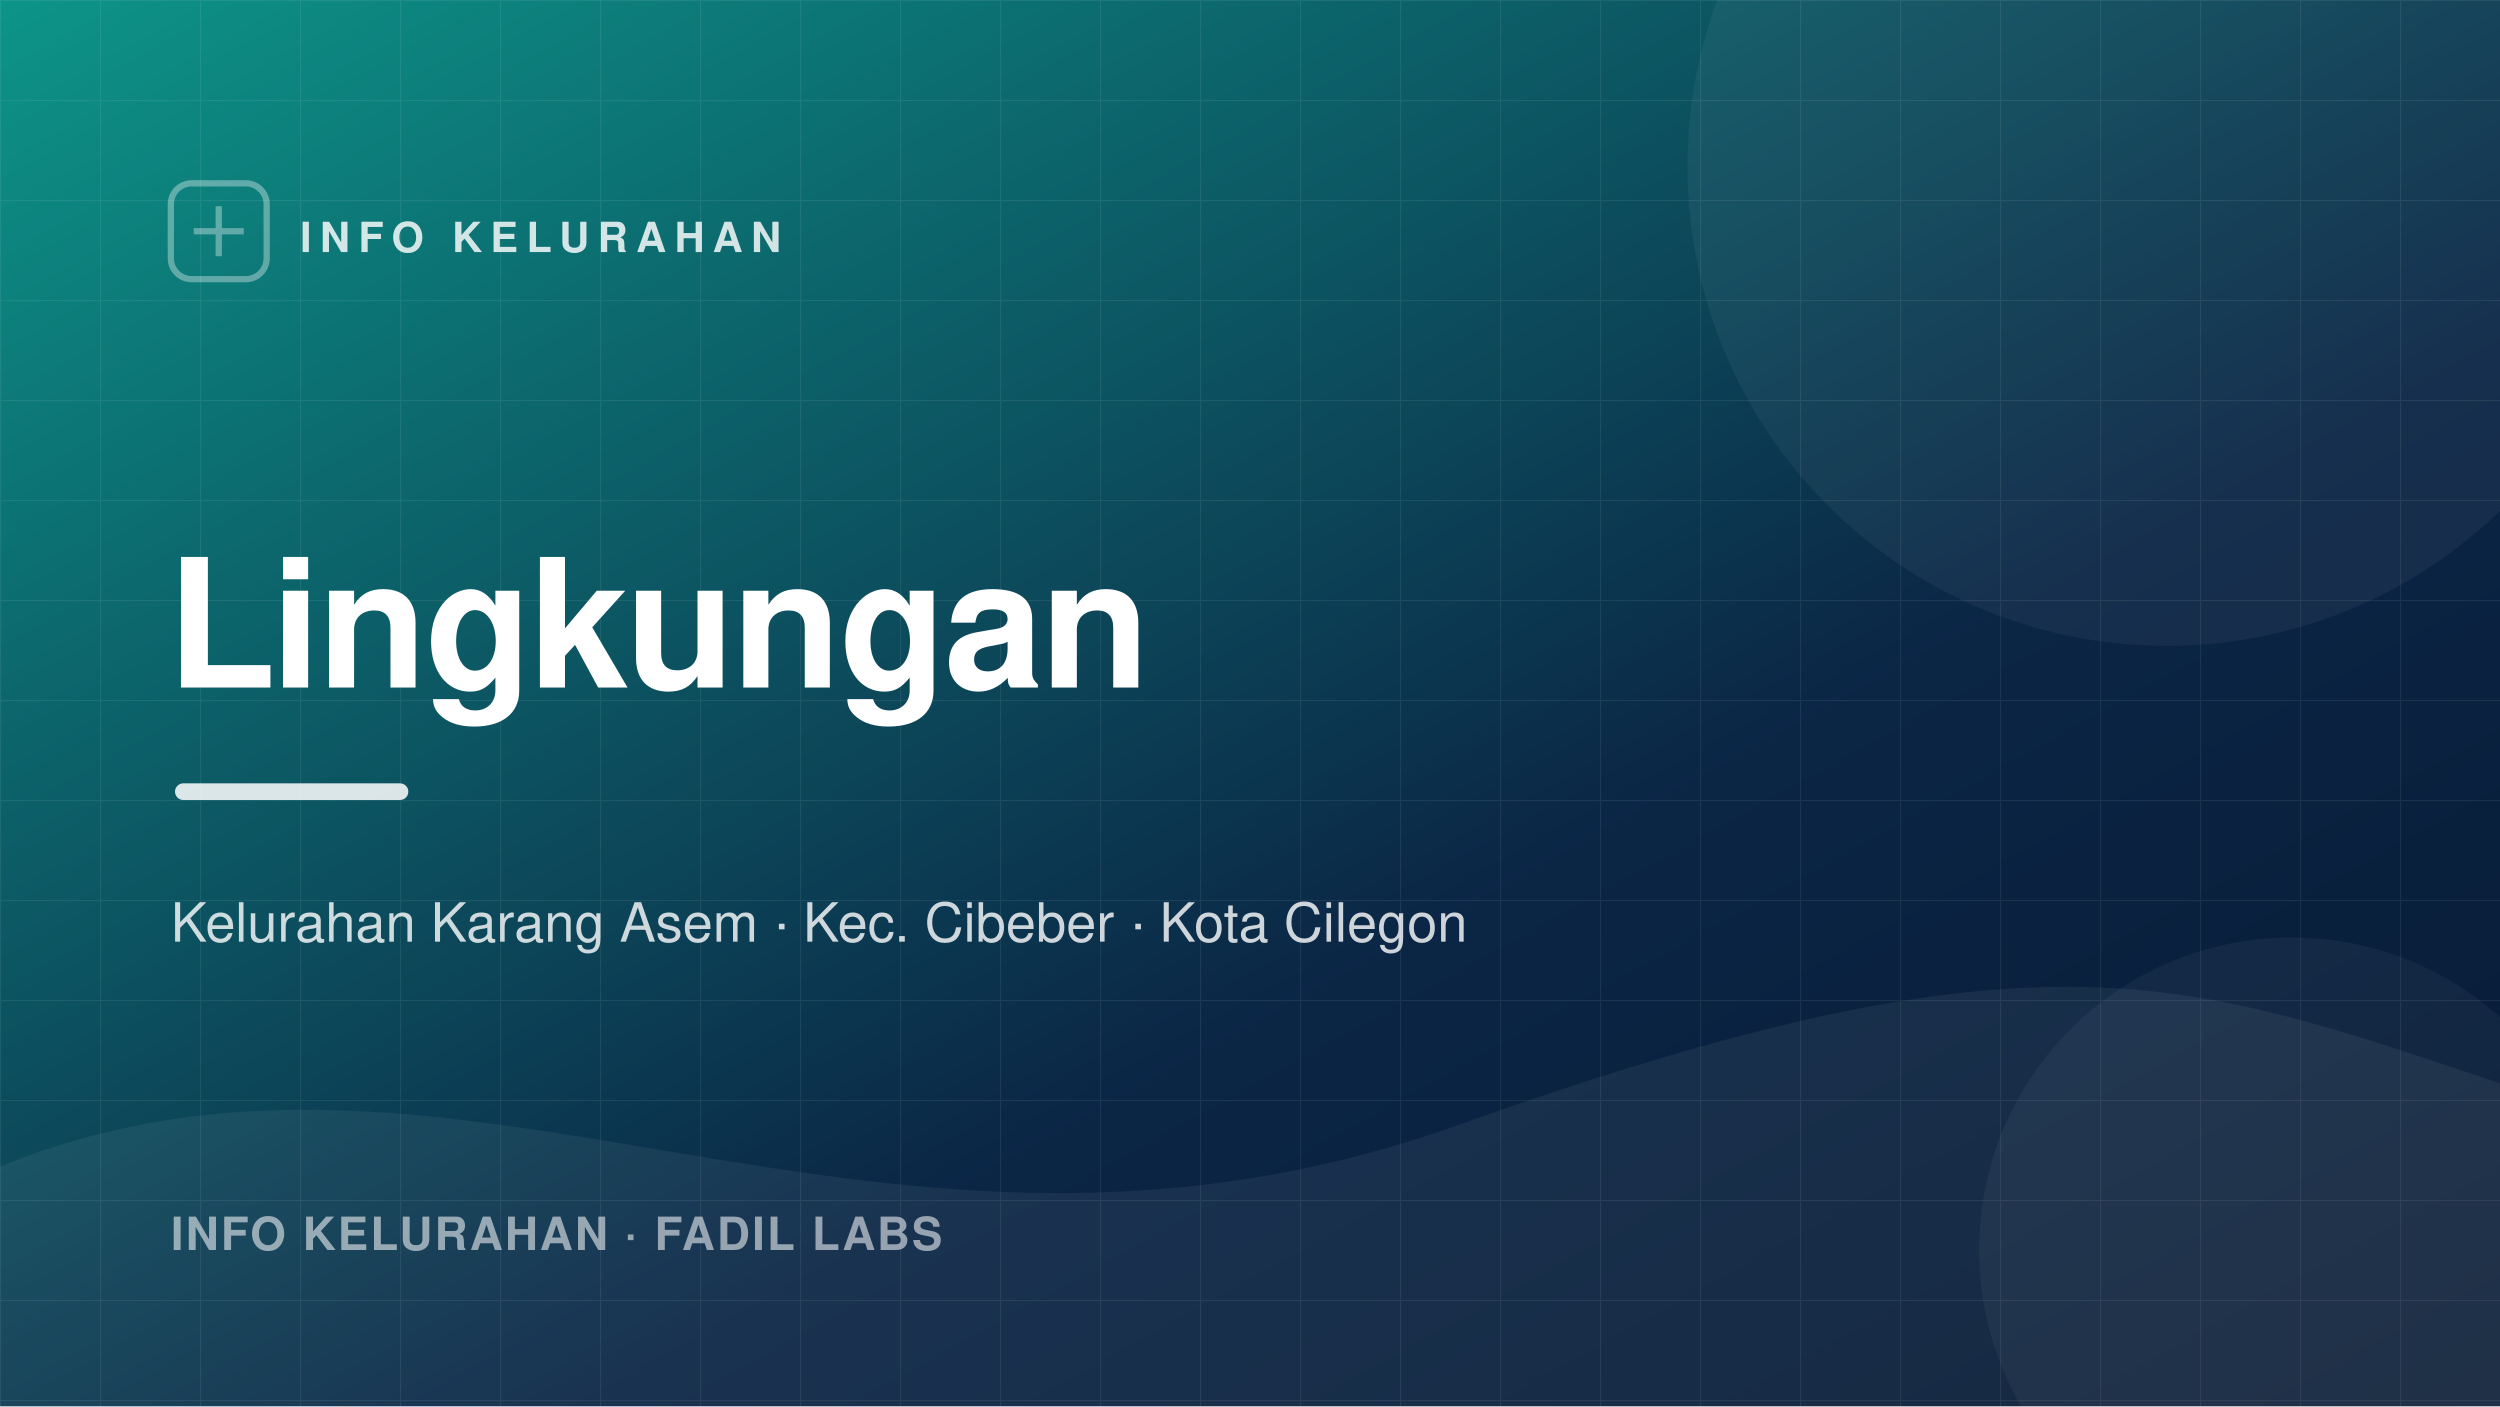
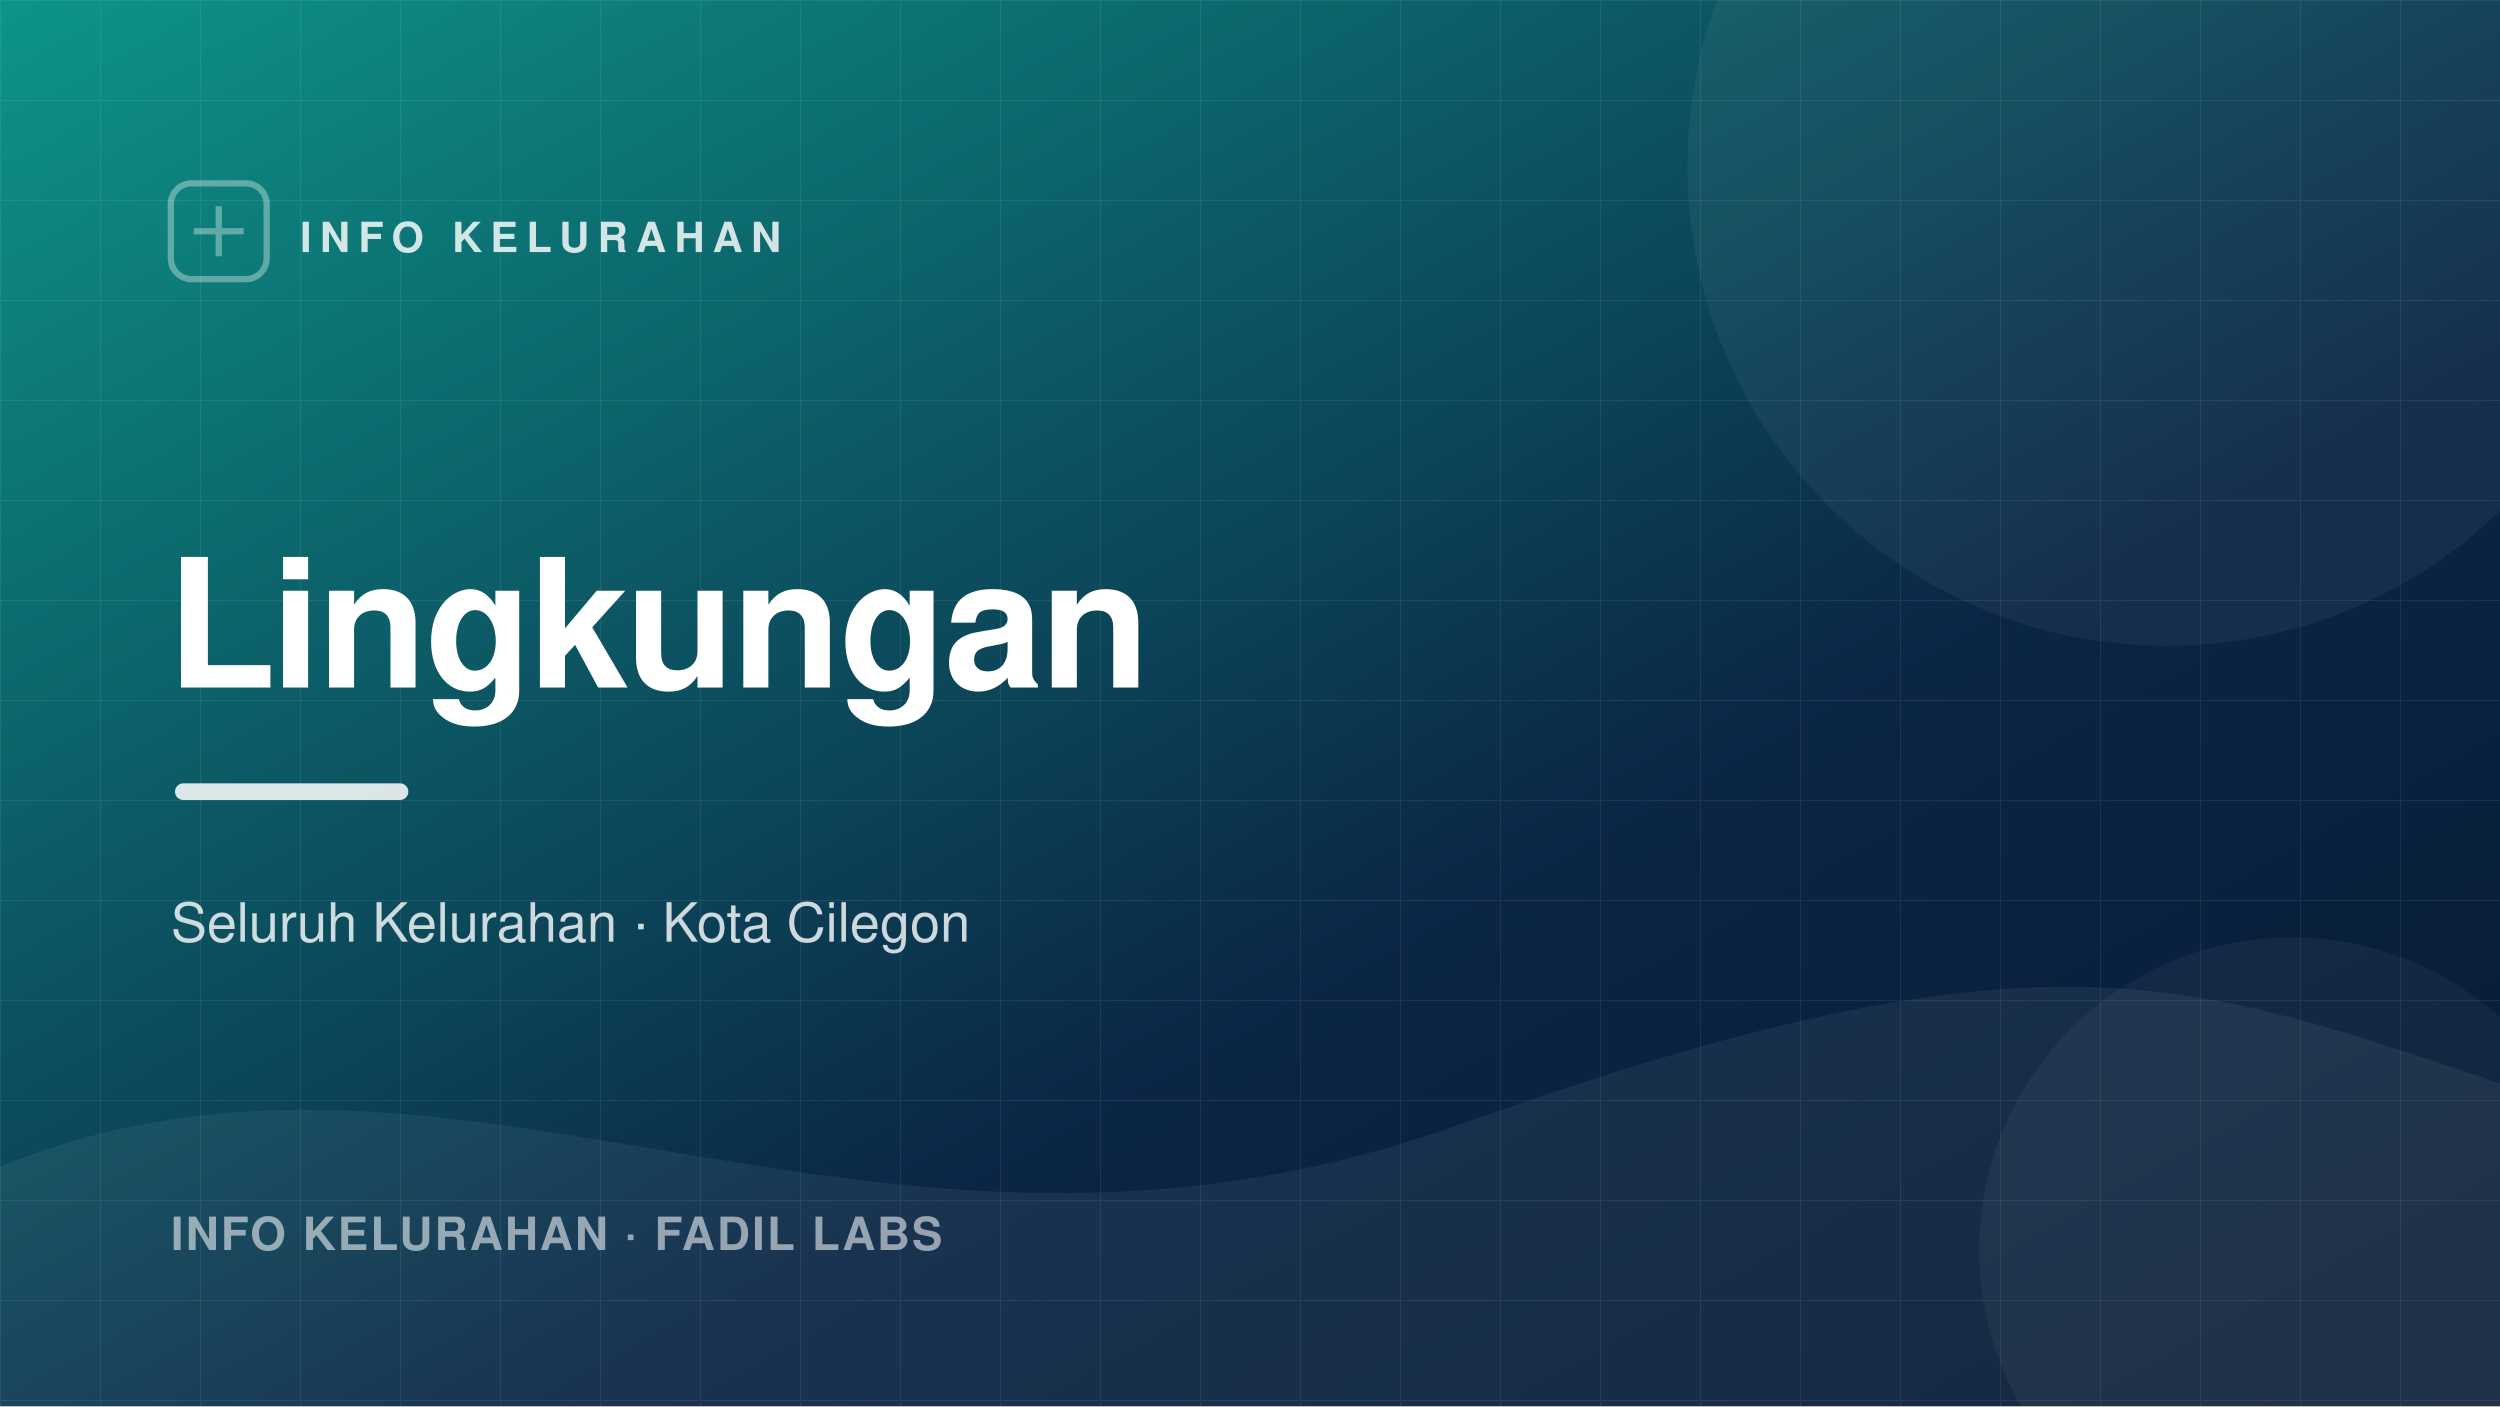
<svg xmlns="http://www.w3.org/2000/svg" width="1200" height="675" viewBox="0 0 1200 675" role="img" aria-label="Sampul Lingkungan">
  <defs>
    <linearGradient id="g" x1="0" y1="0" x2="1" y2="1">
      <stop offset="0" stop-color="#0d9488" />
      <stop offset="0.62" stop-color="#0b2545" />
      <stop offset="1" stop-color="#071a33" />
    </linearGradient>
    <pattern id="grid" width="48" height="48" patternUnits="userSpaceOnUse">
      <path d="M48 0H0V48" fill="none" stroke="#ffffff" stroke-opacity="0.075" stroke-width="1" />
    </pattern>
  </defs>
  <rect width="1200" height="675" fill="url(#g)" />
  <rect width="1200" height="675" fill="url(#grid)" />
  <circle cx="1040" cy="80" r="230" fill="#ffffff" opacity="0.05" />
  <circle cx="1100" cy="600" r="150" fill="#ffffff" opacity="0.04" />
  <path d="M0 560 C 220 470, 420 640, 700 540 S 1050 470, 1200 520 L1200 675 L0 675 Z" fill="#ffffff" opacity="0.06" />
  <g fill="none" stroke="#ffffff" stroke-opacity="0.35" stroke-width="3">
    <rect x="82" y="88" width="46" height="46" rx="10" />
    <path d="M93 111h24M105 99v24" />
  </g>
  <text x="144" y="121" font-family="'Plus Jakarta Sans', Helvetica, Arial, sans-serif" font-size="20" font-weight="700" letter-spacing="4" fill="#ffffff" fill-opacity="0.82">INFO KELURAHAN</text>
  <text x="80" y="330" font-family="'Plus Jakarta Sans', Helvetica, Arial, sans-serif" font-size="86" font-weight="800" letter-spacing="-1.5" fill="#ffffff">Lingkungan</text>
  <rect x="84" y="376" width="112" height="8" rx="4" fill="#ffffff" fill-opacity="0.85" />
-   <text x="82" y="452" font-family="'Plus Jakarta Sans', Helvetica, Arial, sans-serif" font-size="26" font-weight="500" fill="#ffffff" fill-opacity="0.8">Kelurahan Karang Asem · Kec. Cibeber · Kota Cilegon</text>
+   <text x="82" y="452" font-family="'Plus Jakarta Sans', Helvetica, Arial, sans-serif" font-size="26" font-weight="500" fill="#ffffff" fill-opacity="0.8">Seluruh Kelurahan · Kota Cilegon</text>
  <text x="82" y="600" font-family="'Plus Jakarta Sans', Helvetica, Arial, sans-serif" font-size="22" font-weight="700" letter-spacing="1" fill="#ffffff" fill-opacity="0.55">INFO KELURAHAN · FADIL LABS</text>
</svg>
